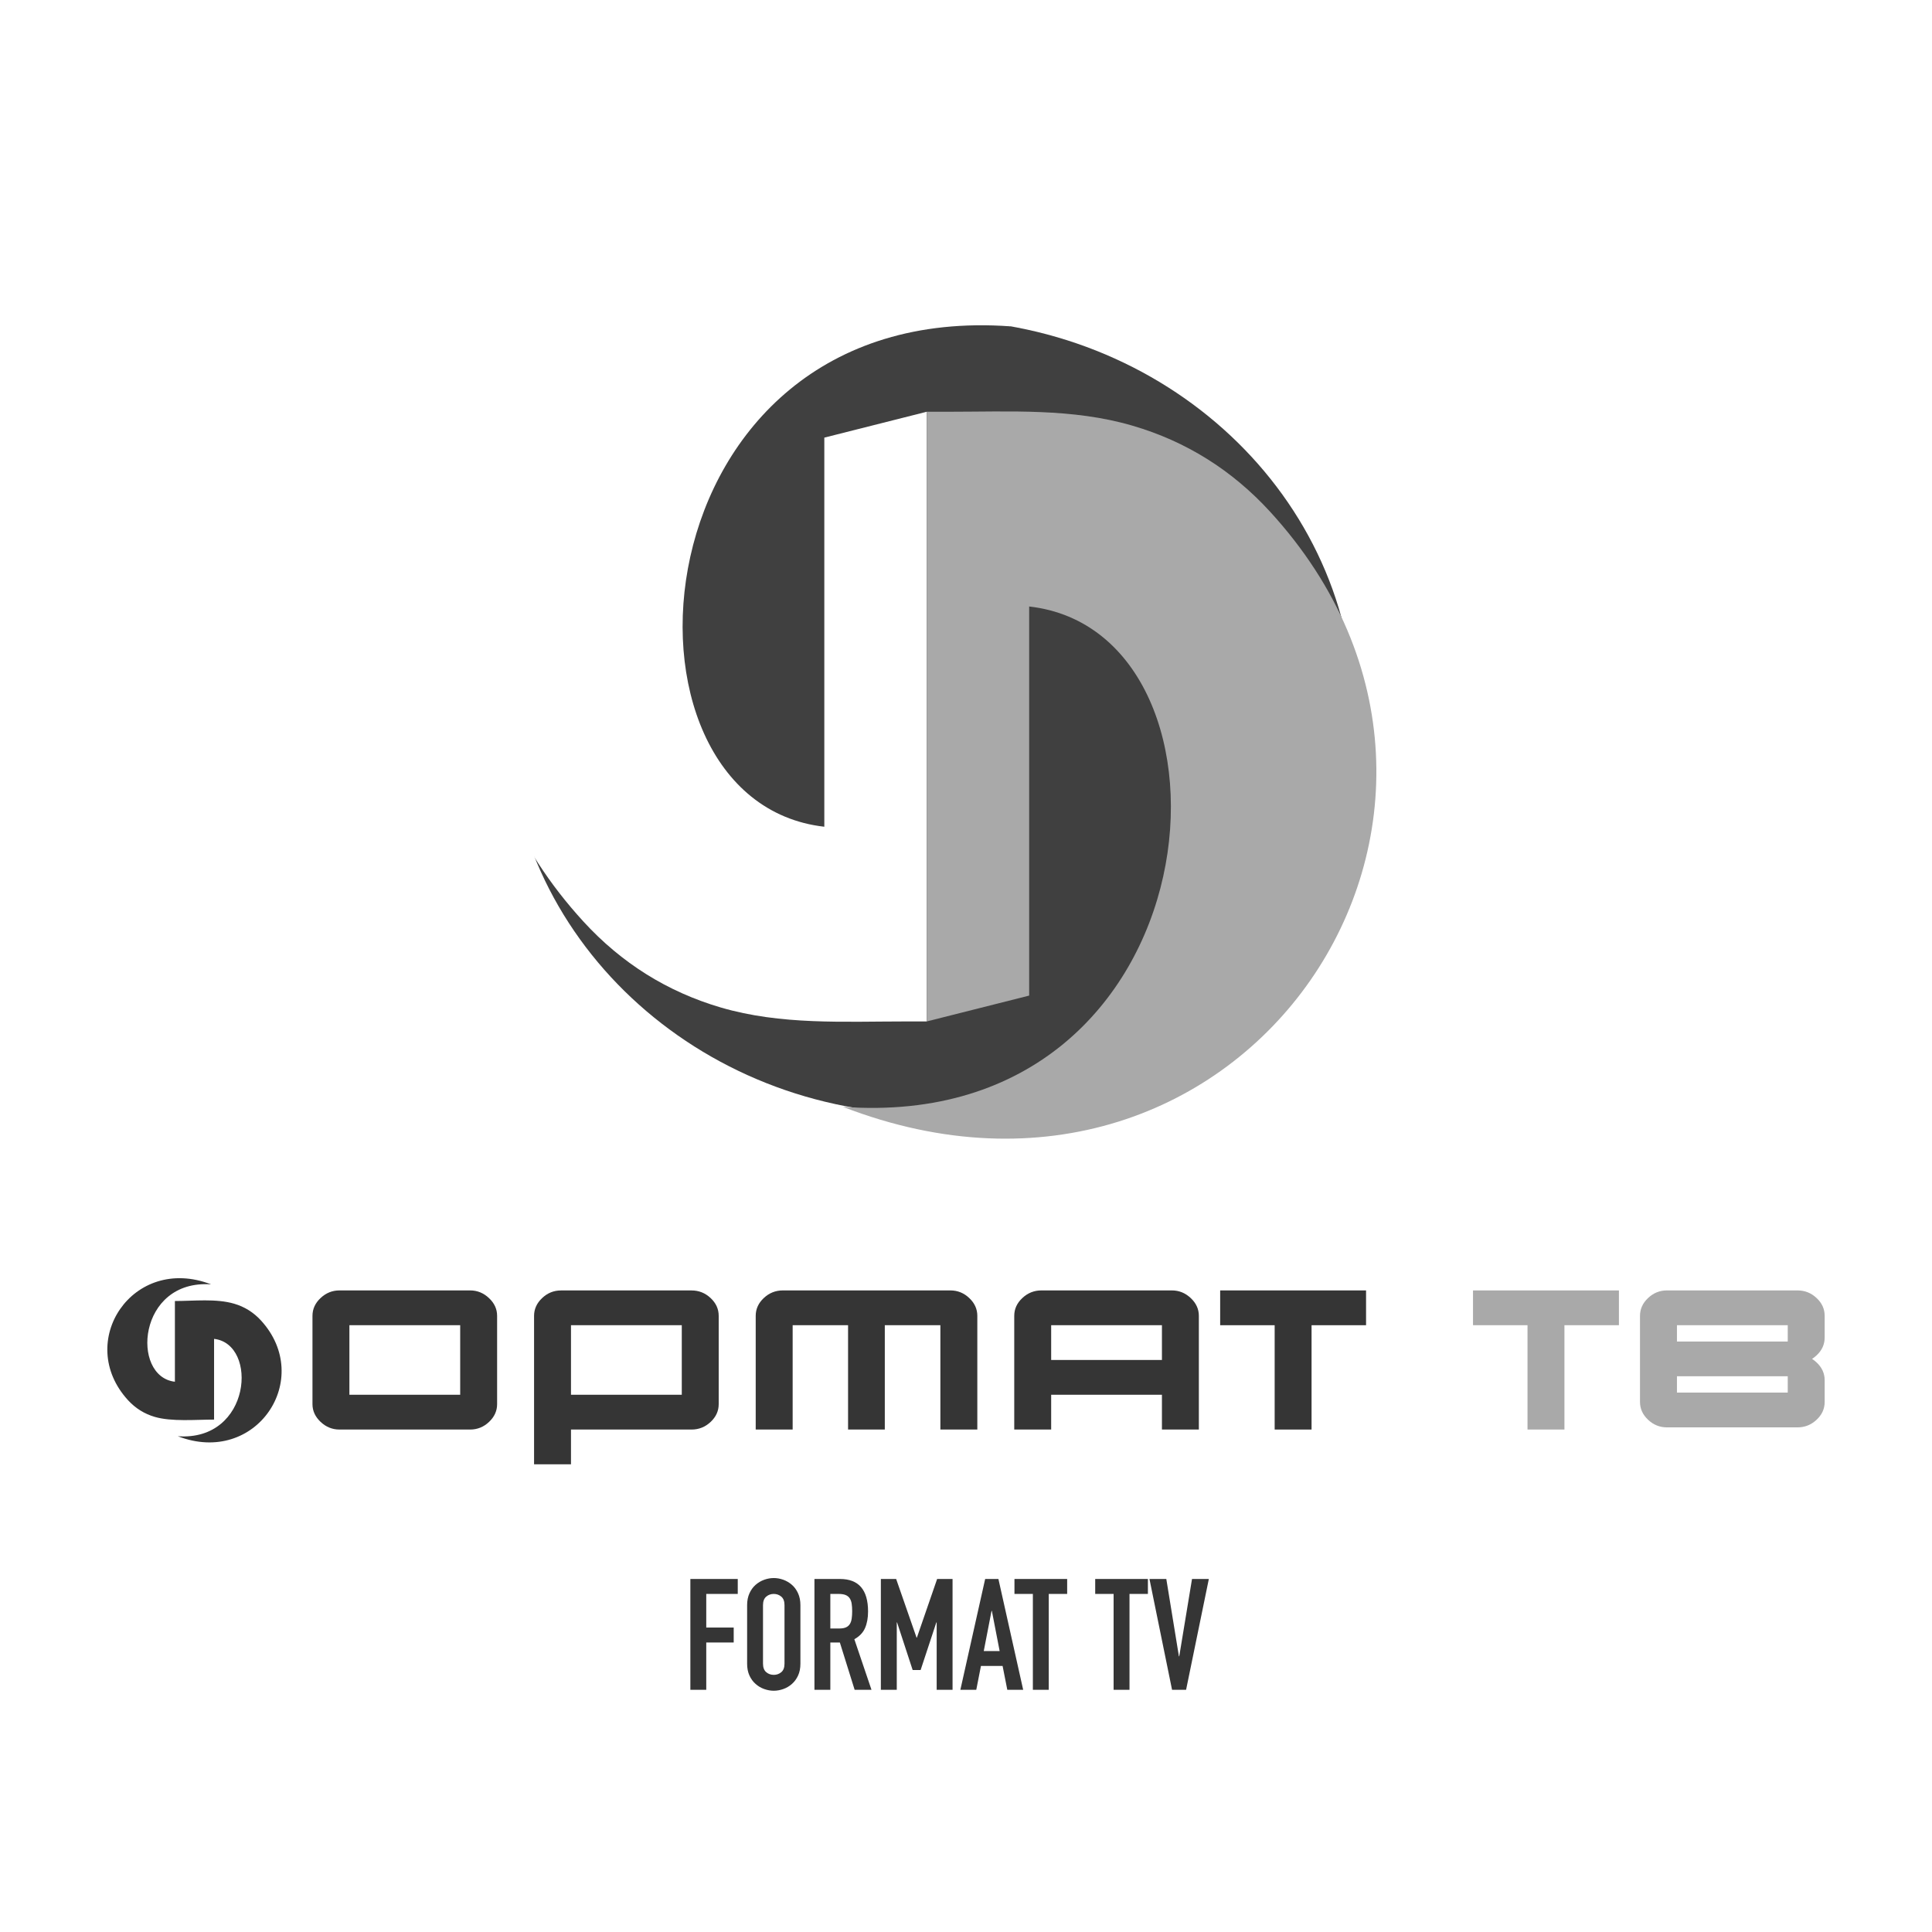
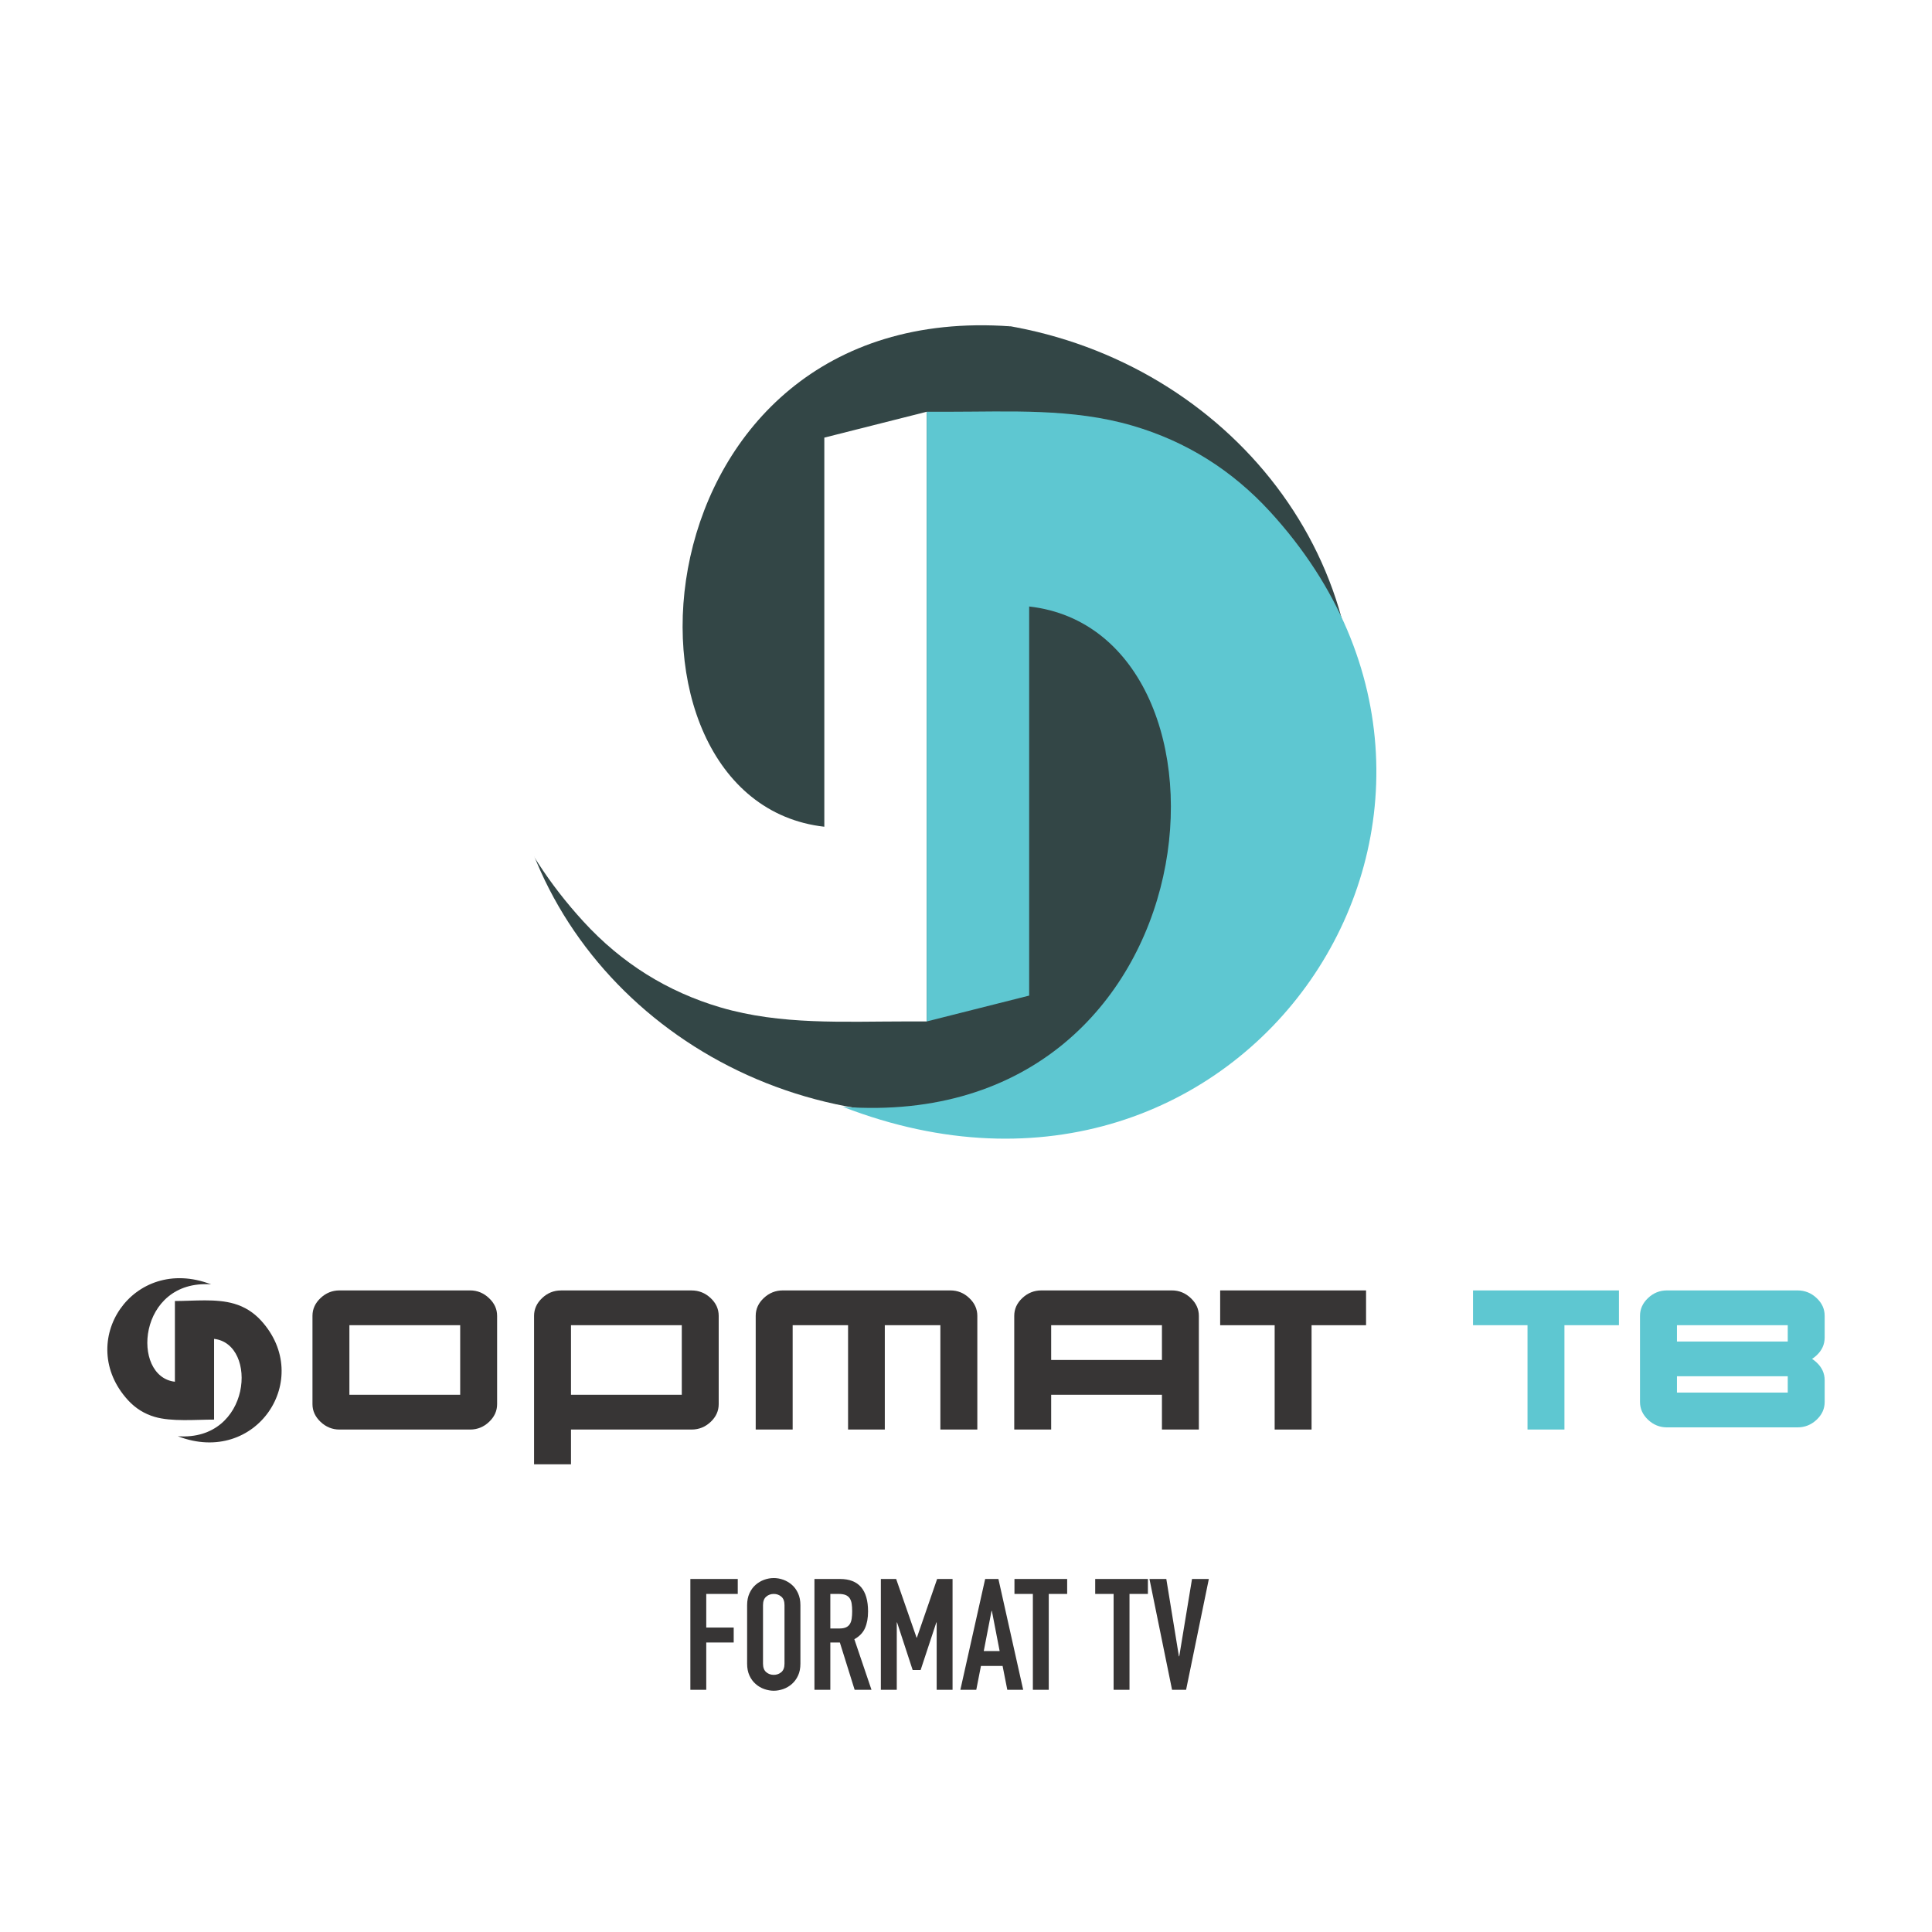
<svg xmlns="http://www.w3.org/2000/svg" width="72" height="72" viewBox="0 0 72 72" fill="none">
-   <g style="mix-blend-mode:luminosity">
-     <rect width="72" height="72" fill="white" />
-     <path fill-rule="evenodd" clip-rule="evenodd" d="M34.7 11.9C43.418 11.9 50.489 18.534 50.489 26.713C50.489 34.893 43.418 41.527 34.7 41.527C25.981 41.527 18.911 34.893 18.911 26.713C18.911 18.534 25.981 11.9 34.7 11.9Z" fill="#334646" />
-     <path d="M34.537 38.066H33.767C31.445 38.066 29.106 38.205 26.857 37.545C24.875 36.962 23.165 35.897 21.739 34.339C11.499 23.158 22.667 6.358 37.661 12.162C23.573 11.146 22.235 29.85 30.72 30.81V16.309L34.537 15.345V38.066Z" fill="white" />
-     <path d="M34.537 15.345H35.307C37.629 15.345 39.968 15.206 42.216 15.867C44.199 16.449 45.909 17.515 47.335 19.072C57.575 30.254 46.406 47.053 31.413 41.249C45.501 42.265 46.84 23.561 38.354 22.602V37.103L34.537 38.066V15.345Z" fill="#5EC7D1" />
-     <path d="M50.909 49.387H48.878V53.275H47.503V49.387H45.472V48.09H50.909V49.387Z" fill="#373535" />
-     <path d="M41.239 51.979H39.174V53.275H37.798V49.038C37.798 48.782 37.899 48.561 38.101 48.373C38.302 48.185 38.538 48.09 38.809 48.09H41.239V49.387H39.174V50.683H41.239V51.979ZM44.678 53.275H43.302V51.979H41.239V50.683H43.302V49.387H41.239V48.09H43.674C43.941 48.09 44.175 48.186 44.376 48.376C44.577 48.565 44.678 48.786 44.678 49.038V53.275Z" fill="#373535" />
-     <path d="M36.422 53.275H35.045V49.386H32.974V53.275H31.605V49.386H29.54V53.275H28.163V49.037C28.163 48.781 28.265 48.56 28.466 48.372C28.667 48.184 28.904 48.09 29.174 48.09H35.417C35.688 48.09 35.922 48.185 36.122 48.375C36.322 48.564 36.422 48.785 36.422 49.037V53.275Z" fill="#373535" />
-     <path d="M23.343 53.275H21.279V54.571H19.903V49.038C19.903 48.786 20.003 48.565 20.203 48.376C20.403 48.186 20.637 48.091 20.908 48.091H23.343V49.387H21.279V51.979H23.343V53.275ZM26.784 52.329C26.784 52.584 26.682 52.805 26.481 52.993C26.28 53.181 26.043 53.275 25.773 53.275H23.343V51.979H25.408V49.387H23.343V48.091H25.773C26.043 48.091 26.28 48.185 26.481 48.373C26.682 48.561 26.784 48.782 26.784 49.038V52.329Z" fill="#373535" />
-     <path d="M15.085 53.275H12.65C12.383 53.275 12.149 53.179 11.948 52.99C11.747 52.8 11.645 52.58 11.645 52.329V49.038C11.645 48.782 11.747 48.561 11.948 48.373C12.149 48.185 12.383 48.09 12.65 48.09H15.085V49.387H13.021V51.979H15.085V53.275ZM18.526 52.329C18.526 52.58 18.426 52.8 18.226 52.99C18.026 53.179 17.792 53.275 17.521 53.275H15.085V51.979H17.15V49.387H15.085V48.09H17.521C17.788 48.09 18.022 48.186 18.223 48.376C18.425 48.565 18.526 48.786 18.526 49.038V52.329Z" fill="#373535" />
-     <path d="M5.766 52.803C5.38 52.69 5.048 52.483 4.77 52.18C2.778 50.005 4.951 46.736 7.868 47.865C5.127 47.668 4.867 51.306 6.518 51.493V48.485C7.228 48.485 8.052 48.387 8.729 48.586C9.115 48.699 9.448 48.907 9.725 49.209C11.717 51.385 9.544 54.653 6.627 53.524C9.368 53.721 9.629 50.083 7.978 49.896V52.904C7.292 52.904 6.395 52.988 5.766 52.803Z" fill="#373535" />
-     <path d="M64.559 48.09V49.386H62.495V49.994H64.559V51.289H62.495V51.782V51.898H64.559V53.194H62.123C61.851 53.194 61.617 53.098 61.417 52.909C61.218 52.72 61.118 52.499 61.118 52.248V51.782V50.494V49.037C61.118 48.785 61.218 48.564 61.417 48.375C61.617 48.185 61.851 48.09 62.123 48.09H64.559ZM60.333 49.386H58.302V53.275H56.926V49.386H54.895V48.09H60.333V49.386ZM64.559 53.194V51.898H66.624V51.289H64.559V49.994H66.624V49.386H64.559V48.09H66.989C67.259 48.09 67.496 48.184 67.697 48.372C67.899 48.56 68 48.781 68 49.037V49.848C68 50.103 67.899 50.324 67.697 50.512C67.644 50.562 67.588 50.605 67.53 50.642C67.588 50.679 67.644 50.722 67.697 50.772C67.899 50.96 68 51.181 68 51.436V52.248C68 52.503 67.899 52.724 67.697 52.912C67.496 53.1 67.259 53.194 66.989 53.194H64.559Z" fill="#5EC7D1" />
-     <path d="M25.728 58.844H27.494V59.401H26.32V60.654H27.343V61.211H26.32V62.974H25.728V58.844Z" fill="#373535" />
-     <path d="M28.435 62C28.435 62.143 28.475 62.248 28.554 62.316C28.633 62.383 28.727 62.417 28.836 62.417C28.944 62.417 29.038 62.383 29.118 62.316C29.197 62.248 29.236 62.143 29.236 62V59.819C29.236 59.676 29.197 59.57 29.118 59.503C29.038 59.435 28.944 59.401 28.836 59.401C28.727 59.401 28.633 59.435 28.554 59.503C28.475 59.57 28.435 59.676 28.435 59.819V62ZM27.843 59.819C27.843 59.653 27.872 59.505 27.93 59.378C27.988 59.25 28.064 59.145 28.159 59.062C28.254 58.979 28.36 58.916 28.479 58.873C28.597 58.831 28.716 58.809 28.836 58.809C28.956 58.809 29.075 58.831 29.193 58.873C29.311 58.916 29.418 58.979 29.512 59.062C29.607 59.145 29.684 59.25 29.742 59.378C29.8 59.505 29.829 59.653 29.829 59.819V62C29.829 62.17 29.8 62.318 29.742 62.443C29.684 62.569 29.607 62.673 29.512 62.756C29.418 62.84 29.311 62.903 29.193 62.945C29.075 62.987 28.956 63.009 28.836 63.009C28.716 63.009 28.597 62.987 28.479 62.945C28.36 62.903 28.254 62.84 28.159 62.756C28.064 62.673 27.988 62.569 27.93 62.443C27.872 62.318 27.843 62.17 27.843 62V59.819Z" fill="#373535" />
-     <path d="M30.944 60.689H31.281C31.386 60.689 31.469 60.674 31.531 60.645C31.593 60.616 31.64 60.575 31.673 60.52C31.706 60.466 31.729 60.4 31.74 60.32C31.752 60.241 31.758 60.149 31.758 60.045C31.758 59.94 31.752 59.849 31.74 59.769C31.729 59.69 31.704 59.623 31.668 59.566C31.631 59.51 31.579 59.469 31.514 59.442C31.448 59.415 31.36 59.401 31.252 59.401H30.944V60.689ZM30.352 58.844H31.304C32.002 58.844 32.35 59.248 32.35 60.056C32.35 60.296 32.312 60.502 32.237 60.674C32.161 60.846 32.029 60.984 31.839 61.089L32.478 62.974H31.85L31.299 61.211H30.944V62.974H30.352V58.844Z" fill="#373535" />
-     <path d="M32.827 58.844H33.397L34.158 61.031H34.169L34.924 58.844H35.499V62.974H34.907V60.462H34.895L34.309 62.237H34.012L33.431 60.462H33.42V62.974H32.827V58.844Z" fill="#373535" />
-     <path d="M36.964 60.033H36.952L36.662 61.53H37.254L36.964 60.033ZM36.714 58.844H37.208L38.131 62.974H37.539L37.364 62.086H36.557L36.383 62.974H35.79L36.714 58.844Z" fill="#373535" />
-     <path d="M38.492 59.401H37.806V58.844H39.77V59.401H39.084V62.974H38.492V59.401Z" fill="#373535" />
-     <path d="M41.501 59.401H40.815V58.844H42.779V59.401H42.093V62.974H41.501V59.401Z" fill="#373535" />
-     <path d="M44.202 62.974H43.679L42.837 58.844H43.465L43.935 61.727H43.947L44.423 58.844H45.05L44.202 62.974Z" fill="#373535" />
-   </g>
+   <rect width="72" height="72" fill="white" />
+   <path fill-rule="evenodd" clip-rule="evenodd" d="M34.7 11.9C43.418 11.9 50.489 18.534 50.489 26.713C50.489 34.893 43.418 41.527 34.7 41.527C25.981 41.527 18.911 34.893 18.911 26.713C18.911 18.534 25.981 11.9 34.7 11.9Z" fill="#334646" />
+   <path d="M34.537 38.066H33.767C31.445 38.066 29.106 38.205 26.857 37.545C24.875 36.962 23.165 35.897 21.739 34.339C11.499 23.158 22.667 6.358 37.661 12.162C23.573 11.146 22.235 29.85 30.72 30.81V16.309L34.537 15.345V38.066Z" fill="white" />
+   <path d="M34.537 15.345H35.307C37.629 15.345 39.968 15.206 42.216 15.867C44.199 16.449 45.909 17.515 47.335 19.072C57.575 30.254 46.406 47.053 31.413 41.249C45.501 42.265 46.84 23.561 38.354 22.602V37.103L34.537 38.066V15.345Z" fill="#5EC7D1" />
+   <path d="M50.909 49.387H48.878V53.275H47.503V49.387H45.472V48.09H50.909V49.387Z" fill="#373535" />
+   <path d="M41.239 51.979H39.174V53.275H37.798V49.038C37.798 48.782 37.899 48.561 38.101 48.373C38.302 48.185 38.538 48.09 38.809 48.09H41.239V49.387H39.174V50.683H41.239V51.979ZM44.678 53.275H43.302V51.979H41.239V50.683H43.302V49.387H41.239V48.09H43.674C43.941 48.09 44.175 48.186 44.376 48.376C44.577 48.565 44.678 48.786 44.678 49.038V53.275Z" fill="#373535" />
+   <path d="M36.422 53.275H35.045V49.386H32.974V53.275H31.605V49.386H29.54V53.275H28.163V49.037C28.163 48.781 28.265 48.56 28.466 48.372C28.667 48.184 28.904 48.09 29.174 48.09H35.417C35.688 48.09 35.922 48.185 36.122 48.375C36.322 48.564 36.422 48.785 36.422 49.037V53.275Z" fill="#373535" />
+   <path d="M23.343 53.275H21.279V54.571H19.903V49.038C19.903 48.786 20.003 48.565 20.203 48.376C20.403 48.186 20.637 48.091 20.908 48.091H23.343V49.387H21.279V51.979H23.343V53.275ZM26.784 52.329C26.784 52.584 26.682 52.805 26.481 52.993C26.28 53.181 26.043 53.275 25.773 53.275H23.343V51.979H25.408V49.387H23.343V48.091H25.773C26.043 48.091 26.28 48.185 26.481 48.373C26.682 48.561 26.784 48.782 26.784 49.038V52.329Z" fill="#373535" />
+   <path d="M15.085 53.275H12.65C12.383 53.275 12.149 53.179 11.948 52.99C11.747 52.8 11.645 52.58 11.645 52.329V49.038C11.645 48.782 11.747 48.561 11.948 48.373C12.149 48.185 12.383 48.09 12.65 48.09H15.085V49.387H13.021V51.979H15.085V53.275ZM18.526 52.329C18.526 52.58 18.426 52.8 18.226 52.99C18.026 53.179 17.792 53.275 17.521 53.275H15.085V51.979H17.15V49.387H15.085V48.09H17.521C17.788 48.09 18.022 48.186 18.223 48.376C18.425 48.565 18.526 48.786 18.526 49.038V52.329Z" fill="#373535" />
+   <path d="M5.766 52.803C5.38 52.69 5.048 52.483 4.77 52.18C2.778 50.005 4.951 46.736 7.868 47.865C5.127 47.668 4.867 51.306 6.518 51.493V48.485C7.228 48.485 8.052 48.387 8.729 48.586C9.115 48.699 9.448 48.907 9.725 49.209C11.717 51.385 9.544 54.653 6.627 53.524C9.368 53.721 9.629 50.083 7.978 49.896V52.904C7.292 52.904 6.395 52.988 5.766 52.803Z" fill="#373535" />
+   <path d="M64.559 48.09V49.386H62.495V49.994H64.559V51.289H62.495V51.782V51.898H64.559V53.194H62.123C61.851 53.194 61.617 53.098 61.417 52.909C61.218 52.72 61.118 52.499 61.118 52.248V51.782V50.494V49.037C61.118 48.785 61.218 48.564 61.417 48.375C61.617 48.185 61.851 48.09 62.123 48.09H64.559ZM60.333 49.386H58.302V53.275H56.926V49.386H54.895V48.09H60.333V49.386ZM64.559 53.194V51.898H66.624V51.289H64.559V49.994H66.624V49.386H64.559V48.09H66.989C67.259 48.09 67.496 48.184 67.697 48.372C67.899 48.56 68 48.781 68 49.037V49.848C68 50.103 67.899 50.324 67.697 50.512C67.644 50.562 67.588 50.605 67.53 50.642C67.588 50.679 67.644 50.722 67.697 50.772C67.899 50.96 68 51.181 68 51.436V52.248C68 52.503 67.899 52.724 67.697 52.912C67.496 53.1 67.259 53.194 66.989 53.194H64.559Z" fill="#5EC7D1" />
+   <path d="M25.728 58.844H27.494V59.401H26.32V60.654H27.343V61.211H26.32V62.974H25.728V58.844Z" fill="#373535" />
+   <path d="M28.435 62C28.435 62.143 28.475 62.248 28.554 62.316C28.633 62.383 28.727 62.417 28.836 62.417C28.944 62.417 29.038 62.383 29.118 62.316C29.197 62.248 29.236 62.143 29.236 62V59.819C29.236 59.676 29.197 59.57 29.118 59.503C29.038 59.435 28.944 59.401 28.836 59.401C28.727 59.401 28.633 59.435 28.554 59.503C28.475 59.57 28.435 59.676 28.435 59.819V62ZM27.843 59.819C27.843 59.653 27.872 59.505 27.93 59.378C27.988 59.25 28.064 59.145 28.159 59.062C28.254 58.979 28.36 58.916 28.479 58.873C28.597 58.831 28.716 58.809 28.836 58.809C28.956 58.809 29.075 58.831 29.193 58.873C29.311 58.916 29.418 58.979 29.512 59.062C29.607 59.145 29.684 59.25 29.742 59.378C29.8 59.505 29.829 59.653 29.829 59.819V62C29.829 62.17 29.8 62.318 29.742 62.443C29.684 62.569 29.607 62.673 29.512 62.756C29.418 62.84 29.311 62.903 29.193 62.945C29.075 62.987 28.956 63.009 28.836 63.009C28.716 63.009 28.597 62.987 28.479 62.945C28.36 62.903 28.254 62.84 28.159 62.756C28.064 62.673 27.988 62.569 27.93 62.443C27.872 62.318 27.843 62.17 27.843 62V59.819Z" fill="#373535" />
+   <path d="M30.944 60.689H31.281C31.386 60.689 31.469 60.674 31.531 60.645C31.593 60.616 31.64 60.575 31.673 60.52C31.706 60.466 31.729 60.4 31.74 60.32C31.752 60.241 31.758 60.149 31.758 60.045C31.758 59.94 31.752 59.849 31.74 59.769C31.729 59.69 31.704 59.623 31.668 59.566C31.631 59.51 31.579 59.469 31.514 59.442C31.448 59.415 31.36 59.401 31.252 59.401H30.944V60.689ZM30.352 58.844H31.304C32.002 58.844 32.35 59.248 32.35 60.056C32.35 60.296 32.312 60.502 32.237 60.674C32.161 60.846 32.029 60.984 31.839 61.089L32.478 62.974H31.85L31.299 61.211H30.944V62.974H30.352V58.844Z" fill="#373535" />
+   <path d="M32.827 58.844H33.397L34.158 61.031H34.169L34.924 58.844H35.499V62.974H34.907V60.462H34.895L34.309 62.237H34.012L33.431 60.462H33.42V62.974H32.827V58.844Z" fill="#373535" />
+   <path d="M36.964 60.033H36.952L36.662 61.53H37.254L36.964 60.033ZM36.714 58.844H37.208L38.131 62.974H37.539L37.364 62.086H36.557L36.383 62.974H35.79L36.714 58.844Z" fill="#373535" />
+   <path d="M38.492 59.401H37.806V58.844H39.77V59.401H39.084V62.974H38.492V59.401Z" fill="#373535" />
+   <path d="M41.501 59.401H40.815V58.844H42.779V59.401H42.093V62.974H41.501V59.401Z" fill="#373535" />
+   <path d="M44.202 62.974H43.679L42.837 58.844H43.465L43.935 61.727H43.947L44.423 58.844H45.05L44.202 62.974Z" fill="#373535" />
</svg>
